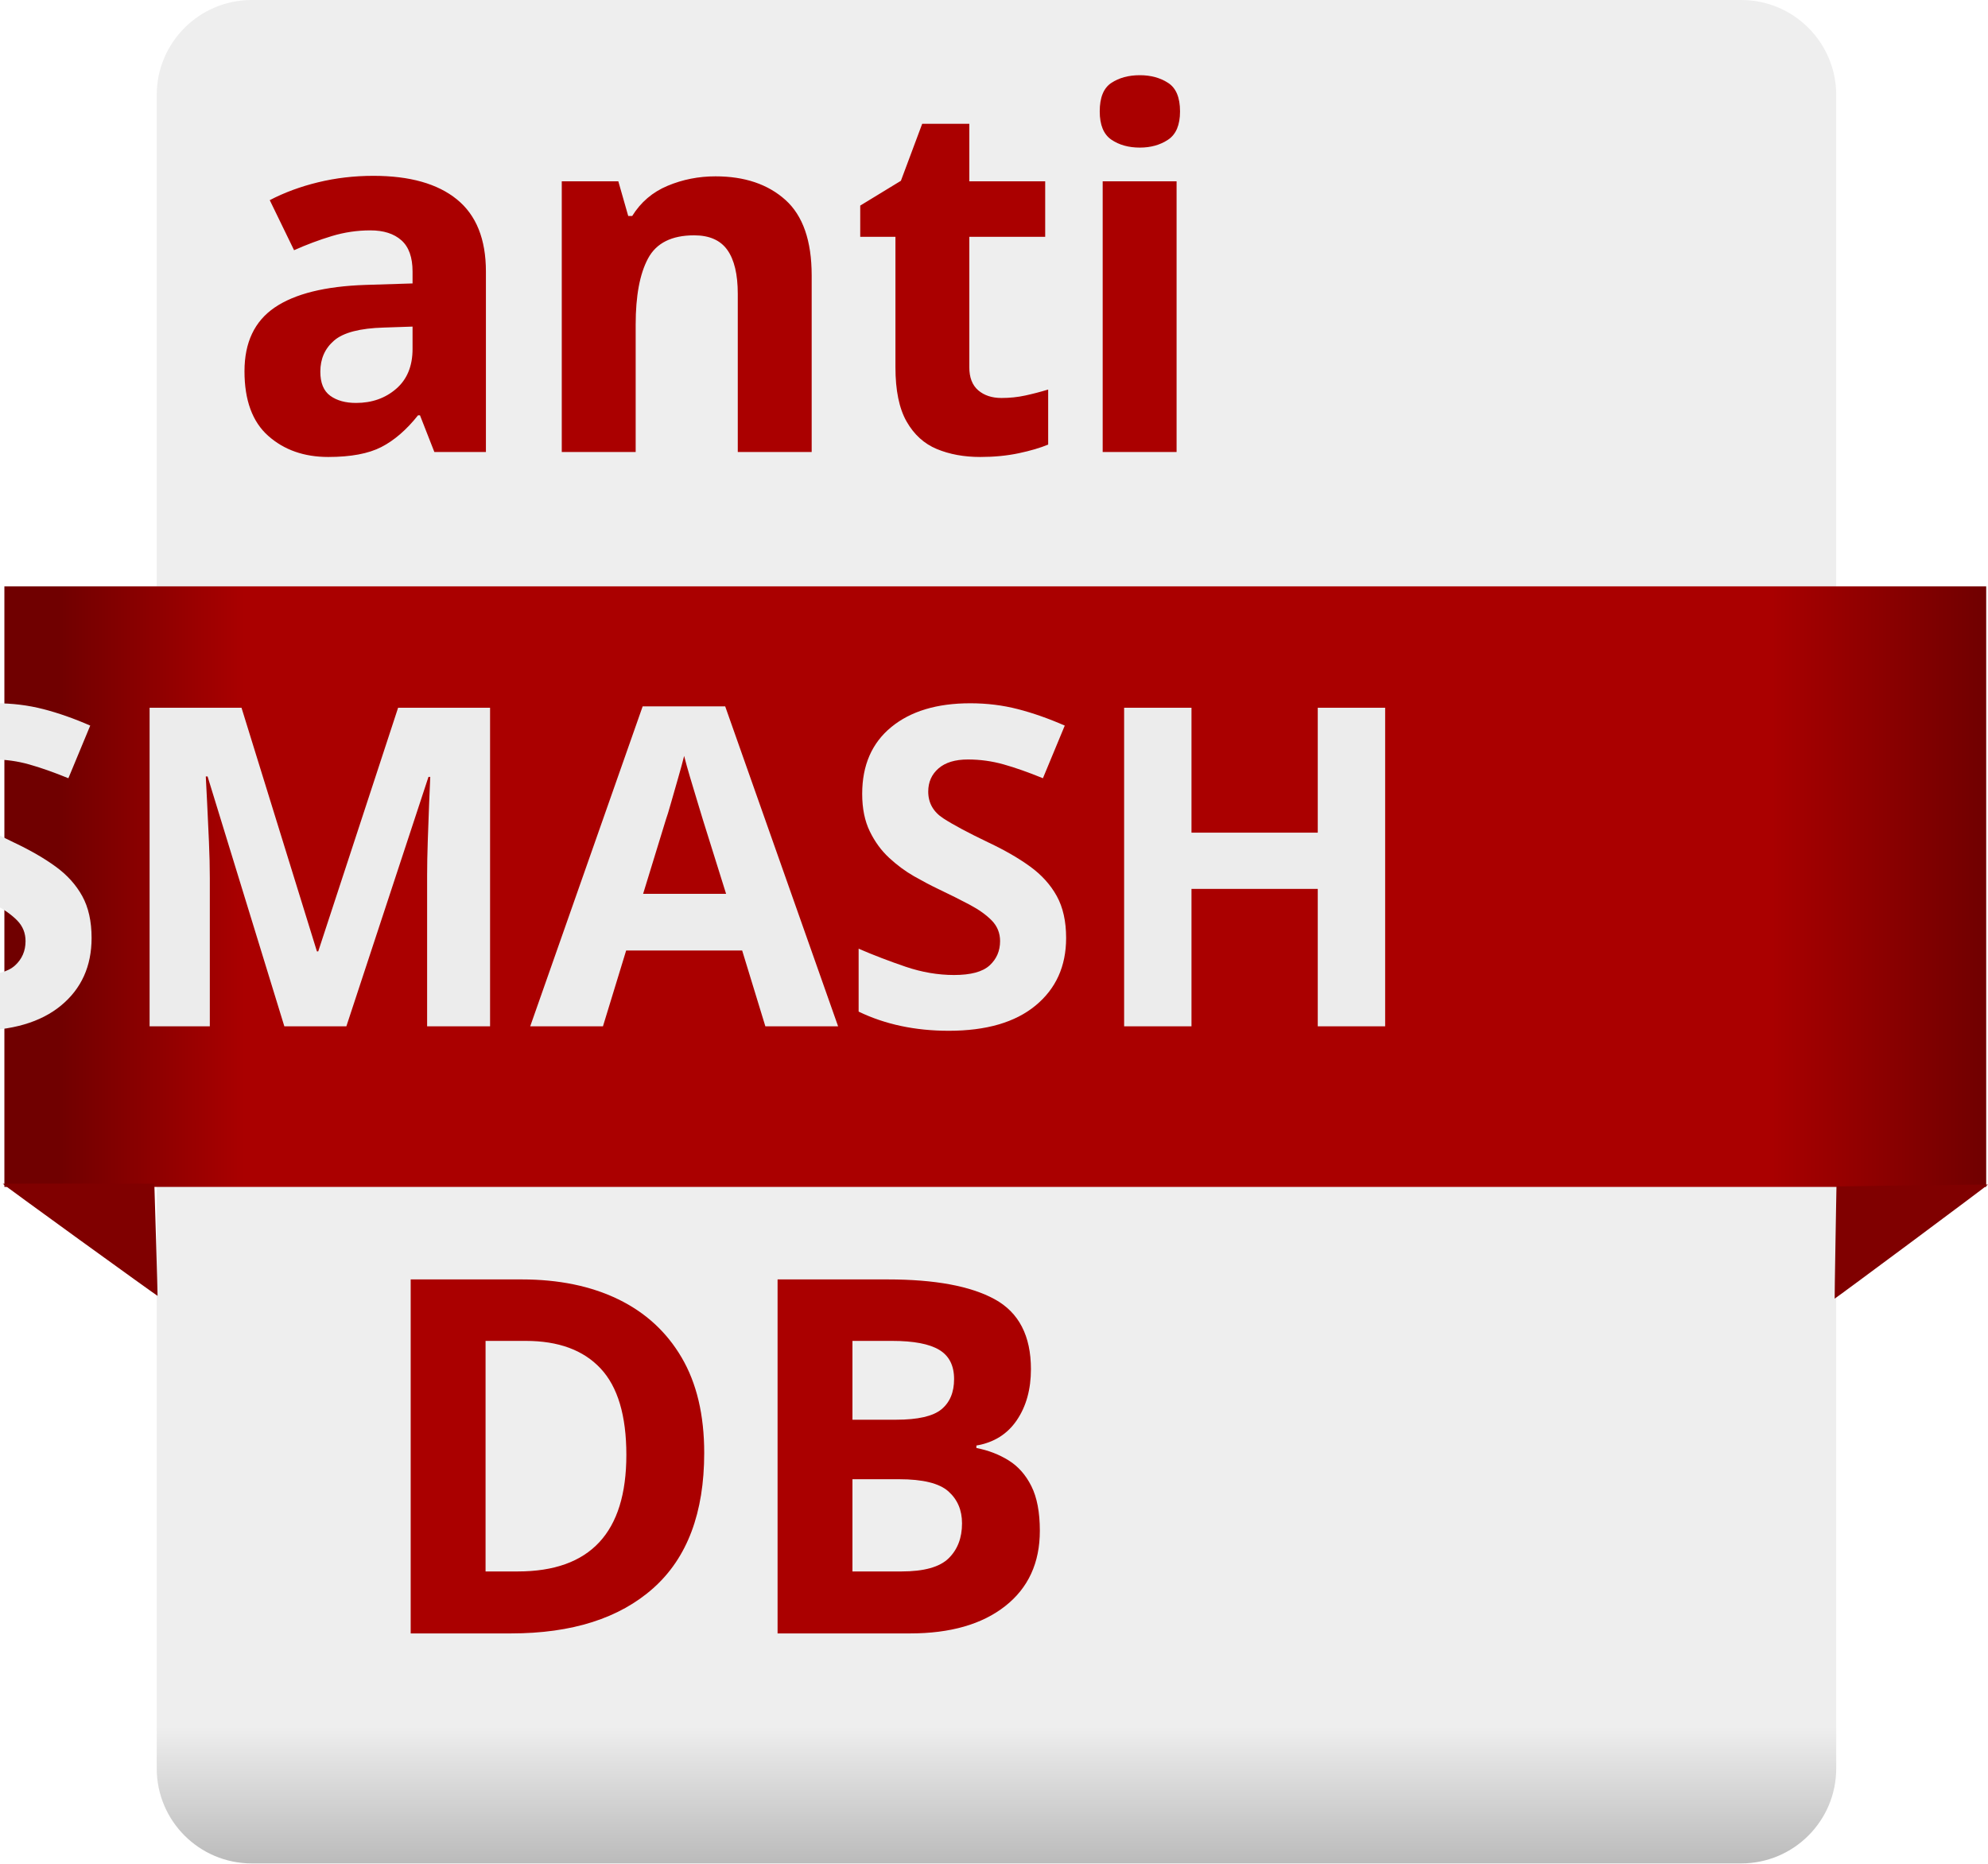
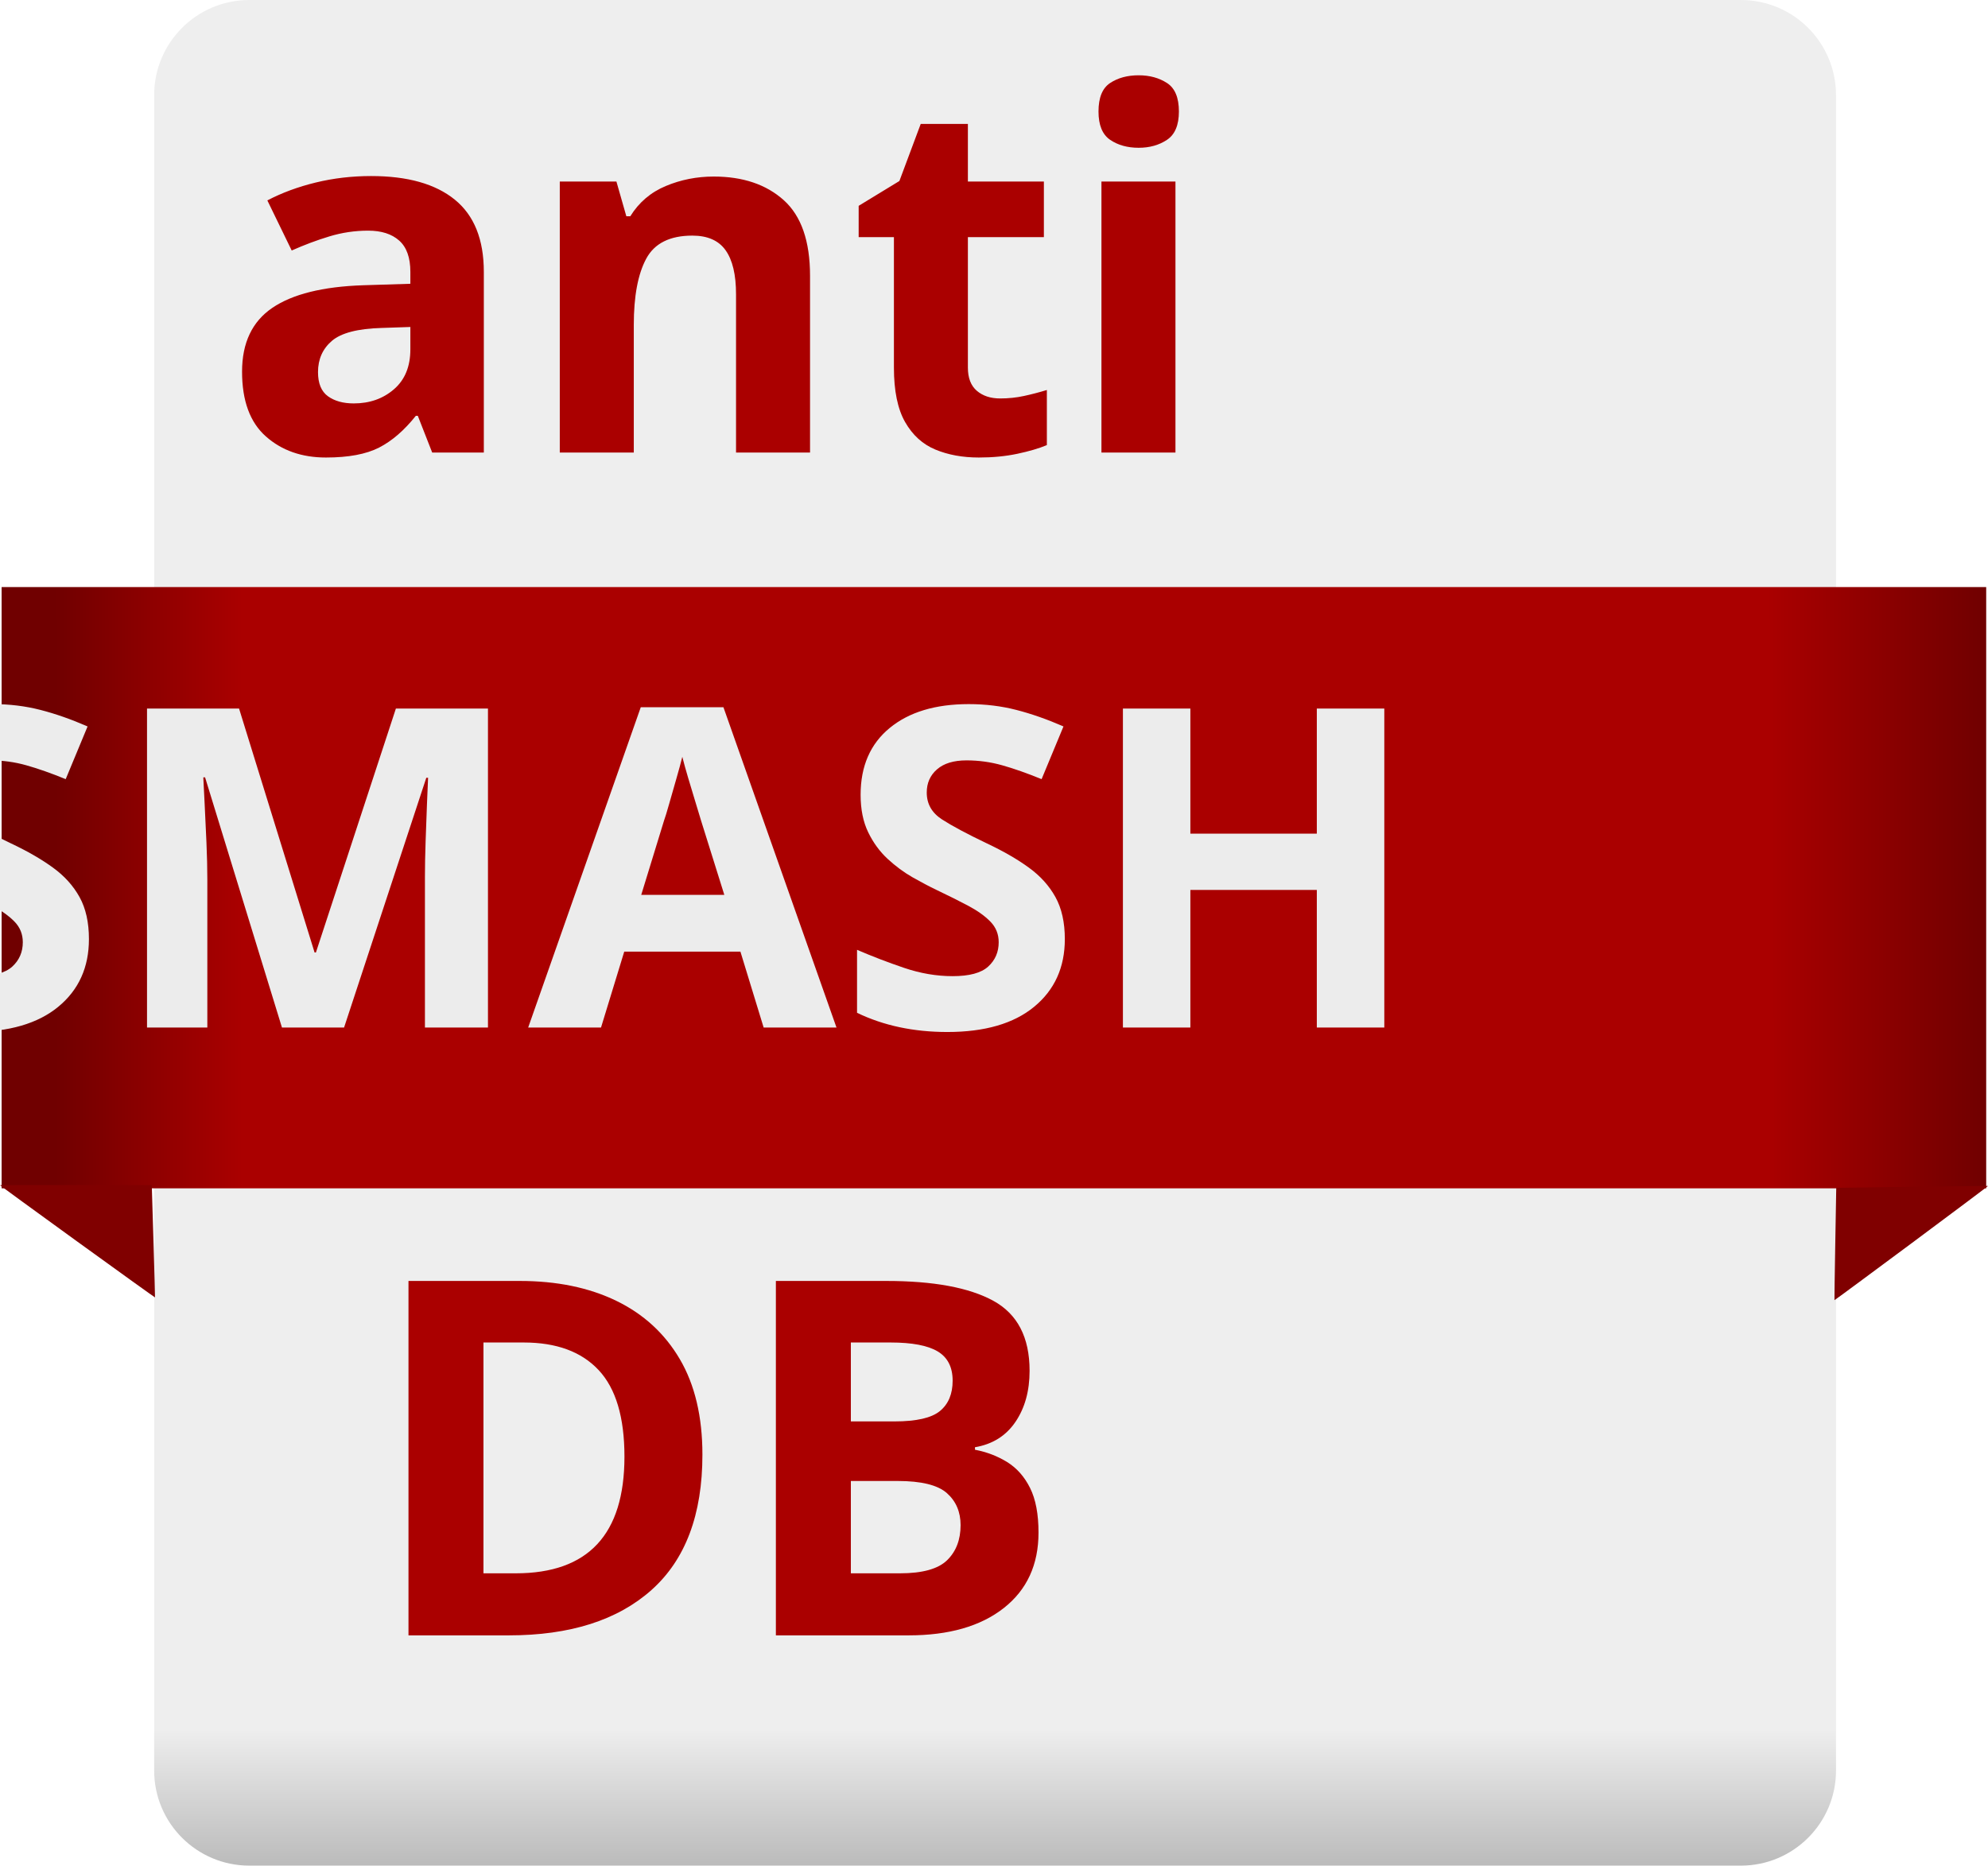
- <svg xmlns="http://www.w3.org/2000/svg" xmlns:xlink="http://www.w3.org/1999/xlink" width="801.946" height="751.667" id="svg2890" version="1.1">
-   <defs id="defs2892">
+ <svg xmlns="http://www.w3.org/2000/svg" xmlns:xlink="http://www.w3.org/1999/xlink" width="226.011mm" height="212.137mm" viewBox="0 0 800.828 751.667" id="svg4195" version="1.1">
+   <defs id="defs4197">
+     <linearGradient xlink:href="#linearGradient3744" id="linearGradient3750" x1="21.667" y1="333.333" x2="800" y2="332.989" gradientUnits="userSpaceOnUse" gradientTransform="matrix(0.9993142,0,0,1,137.3786,91.90982)" />
    <linearGradient id="linearGradient3744">
      <stop style="stop-color:#700000;stop-opacity:1;" offset="0" id="stop3746" />
      <stop id="stop3790" offset="0.097" style="stop-color:#aa0000;stop-opacity:1;" />
      <stop style="stop-color:#aa0000;stop-opacity:1;" offset="0.887" id="stop3792" />
      <stop style="stop-color:#700000;stop-opacity:1;" offset="1" id="stop3748" />
    </linearGradient>
+     <linearGradient gradientTransform="translate(136.8299,213.9098)" xlink:href="#linearGradient2956" id="linearGradient2962" x1="400.75" y1="600" x2="400.75" y2="545" gradientUnits="userSpaceOnUse" />
    <linearGradient id="linearGradient2956">
      <stop style="stop-color:#bbbbbb;stop-opacity:1;" offset="0" id="stop2958" />
      <stop style="stop-color:#eeeeee;stop-opacity:1;" offset="1" id="stop2960" />
    </linearGradient>
-     <linearGradient xlink:href="#linearGradient2956" id="linearGradient2962" x1="400.75" y1="600" x2="400.75" y2="545" gradientUnits="userSpaceOnUse" />
-     <linearGradient xlink:href="#linearGradient3744" id="linearGradient3750" x1="21.667" y1="333.333" x2="800" y2="332.989" gradientUnits="userSpaceOnUse" gradientTransform="matrix(0.9993142,0,0,1,0.5486589,-122)" />
-     <linearGradient xlink:href="#linearGradient3744-9" id="linearGradient3750-1" x1="21.667" y1="333.333" x2="140" y2="327.989" gradientUnits="userSpaceOnUse" />
-     <linearGradient id="linearGradient3744-9">
-       <stop style="stop-color:#700000;stop-opacity:1;" offset="0" id="stop3746-1" />
-       <stop style="stop-color:#aa0000;stop-opacity:1;" offset="1" id="stop3748-2" />
-     </linearGradient>
  </defs>
-   <g id="layer1" transform="translate(1.219108,151.6667)">
-     <rect style="fill:url(#linearGradient2962);fill-opacity:1;fill-rule:evenodd;stroke:none" id="logo-background" width="677.5" height="751.667" x="62" y="-151.667" ry="38.333" rx="38.333" />
-     <rect style="fill:url(#linearGradient3750);fill-opacity:1;fill-rule:evenodd;stroke:none" id="rect2904" width="799.451" height="242.246" x="0.549" y="84.865" />
-     <path style="fill:#800000;stroke:none" d="m 31.017,348.552 c -17.196,-12.445 -31.199,-22.664 -31.117,-22.709 0.082,-0.045 13.871,-0.071 30.643,-0.058 l 30.495,0.024 0.681,22.567 c 0.374,12.412 0.654,22.62 0.622,22.685 -0.032,0.065 -14.128,-10.064 -31.324,-22.509 l 0,0 z" id="path2932" />
-     <path style="fill:#800000;stroke:none" d="m 769.903,349.269 c 17.035,-12.665 30.905,-23.063 30.823,-23.107 -0.082,-0.044 -13.871,0.107 -30.642,0.335 l -30.492,0.415 -0.391,22.574 c -0.215,12.416 -0.364,22.627 -0.331,22.692 0.033,0.065 13.998,-10.244 31.033,-22.909 l 0,0 z" id="path2932-2" />
-     <flowRoot xml:space="preserve" id="flowRoot3796" style="font-size:160px;font-style:normal;font-variant:normal;font-weight:normal;font-stretch:normal;fill:#ececec;fill-opacity:1;stroke:none;font-family:DejaVu Serif;-inkscape-font-specification:DejaVu Serif" transform="translate(0,-200)">
-       <flowRegion id="flowRegion3798">
-         <rect id="rect3800" width="666.667" height="171.667" x="65" y="445" style="font-size:160px;font-style:normal;font-variant:normal;font-weight:normal;font-stretch:normal;fill:#ececec;font-family:DejaVu Serif;-inkscape-font-specification:DejaVu Serif" />
-       </flowRegion>
-       <flowPara id="flowPara3802">SMASHSs</flowPara>
-     </flowRoot>
-     <text xml:space="preserve" style="font-size:160px;font-style:normal;font-weight:normal;fill:#000000;fill-opacity:1;stroke:none;font-family:Bitstream Vera Sans" x="98.333" y="496.667" id="text3804" transform="translate(0,-200)">
-       <tspan id="tspan3806" x="98.333" y="496.667" />
+   <g id="layer1" transform="translate(-136.7289,-62.24315)">
+     <rect style="fill:url(#linearGradient2962);fill-opacity:1;fill-rule:evenodd;stroke:none" id="logo-background" width="677.5" height="751.667" x="198.83" y="62.243" ry="38.333" rx="38.333" />
+     <rect style="fill:url(#linearGradient3750);fill-opacity:1;fill-rule:evenodd;stroke:none" id="rect2904" width="799.451" height="242.246" x="137.379" y="298.775" />
+     <path style="fill:#800000;stroke:none" d="m 167.846,562.462 c -17.196,-12.445 -31.199,-22.664 -31.117,-22.709 0.082,-0.045 13.871,-0.071 30.643,-0.058 l 30.495,0.024 0.681,22.567 c 0.374,12.412 0.654,22.62 0.622,22.685 -0.032,0.065 -14.128,-10.064 -31.324,-22.509 l 0,0 z" id="path2932" />
+     <path style="fill:#800000;stroke:none" d="m 906.733,563.179 c 17.035,-12.665 30.905,-23.063 30.823,-23.107 -0.082,-0.044 -13.871,0.107 -30.642,0.335 l -30.492,0.415 -0.391,22.574 c -0.215,12.416 -0.364,22.627 -0.331,22.692 0.033,0.065 13.998,-10.244 31.033,-22.909 l 0,0 z" id="path2932-2" />
+     <text xml:space="preserve" style="font-style:normal;font-variant:normal;font-weight:bold;font-stretch:normal;font-size:160px;font-family:'DejaVu Serif';-inkscape-font-specification:'DejaVu Serif Bold';text-align:center;text-anchor:middle;fill:#ececec;fill-opacity:1;stroke:none" x="534.83" y="476.243" id="text3808">
+       <tspan id="tspan3810" x="534.83" y="476.243" style="font-style:normal;font-variant:normal;font-weight:bold;font-stretch:normal;font-size:180px;font-family:Waree;-inkscape-font-specification:'Waree Bold'">SMASH</tspan>
    </text>
-     <text xml:space="preserve" style="font-style:normal;font-variant:normal;font-weight:bold;font-stretch:normal;font-size:160px;font-family:'DejaVu Serif';-inkscape-font-specification:'DejaVu Serif Bold';text-align:center;text-anchor:middle;fill:#ececec;fill-opacity:1;stroke:none" x="398" y="262.333" id="text3808">
-       <tspan id="tspan3810" x="398" y="262.333" style="font-style:normal;font-variant:normal;font-weight:bold;font-stretch:normal;font-size:180px;font-family:Waree;-inkscape-font-specification:'Waree Bold'">SMASH</tspan>
+     <text xml:space="preserve" style="font-style:normal;font-variant:normal;font-weight:normal;font-stretch:normal;font-size:180px;font-family:Waree;-inkscape-font-specification:Waree;text-align:center;text-anchor:middle;fill:#000000;fill-opacity:1;stroke:none" x="542.83" y="244.576" id="text3816">
+       <tspan id="tspan3818" x="542.83" y="244.576" style="font-weight:bold;font-size:200px;-inkscape-font-specification:'Aurek-Besh Hand Bold';fill:#aa0000;fill-opacity:1">anti</tspan>
    </text>
-     <text xml:space="preserve" style="font-style:normal;font-variant:normal;font-weight:normal;font-stretch:normal;font-size:180px;font-family:Waree;-inkscape-font-specification:Waree;text-align:center;text-anchor:middle;fill:#000000;fill-opacity:1;stroke:none" x="406" y="30.667" id="text3816">
-       <tspan id="tspan3818" x="406" y="30.667" style="font-weight:bold;font-size:200px;-inkscape-font-specification:'Aurek-Besh Hand Bold';fill:#aa0000;fill-opacity:1">anti</tspan>
-     </text>
-     <text xml:space="preserve" style="font-style:normal;font-variant:normal;font-weight:normal;font-stretch:normal;font-size:180px;font-family:Waree;-inkscape-font-specification:Waree;text-align:center;text-anchor:middle;fill:#000000;fill-opacity:1;stroke:none" x="404.647" y="507.227" id="text3816-3">
-       <tspan id="tspan3818-6" x="404.647" y="507.227" style="font-weight:bold;font-size:200px;-inkscape-font-specification:'Aurek-Besh Hand Bold';fill:#aa0000;fill-opacity:1">DB</tspan>
+     <text xml:space="preserve" style="font-style:normal;font-variant:normal;font-weight:normal;font-stretch:normal;font-size:180px;font-family:Waree;-inkscape-font-specification:Waree;text-align:center;text-anchor:middle;fill:#000000;fill-opacity:1;stroke:none" x="541.477" y="721.137" id="text3816-3">
+       <tspan id="tspan3818-6" x="541.477" y="721.137" style="font-weight:bold;font-size:200px;-inkscape-font-specification:'Aurek-Besh Hand Bold';fill:#aa0000;fill-opacity:1">DB</tspan>
    </text>
  </g>
</svg>
